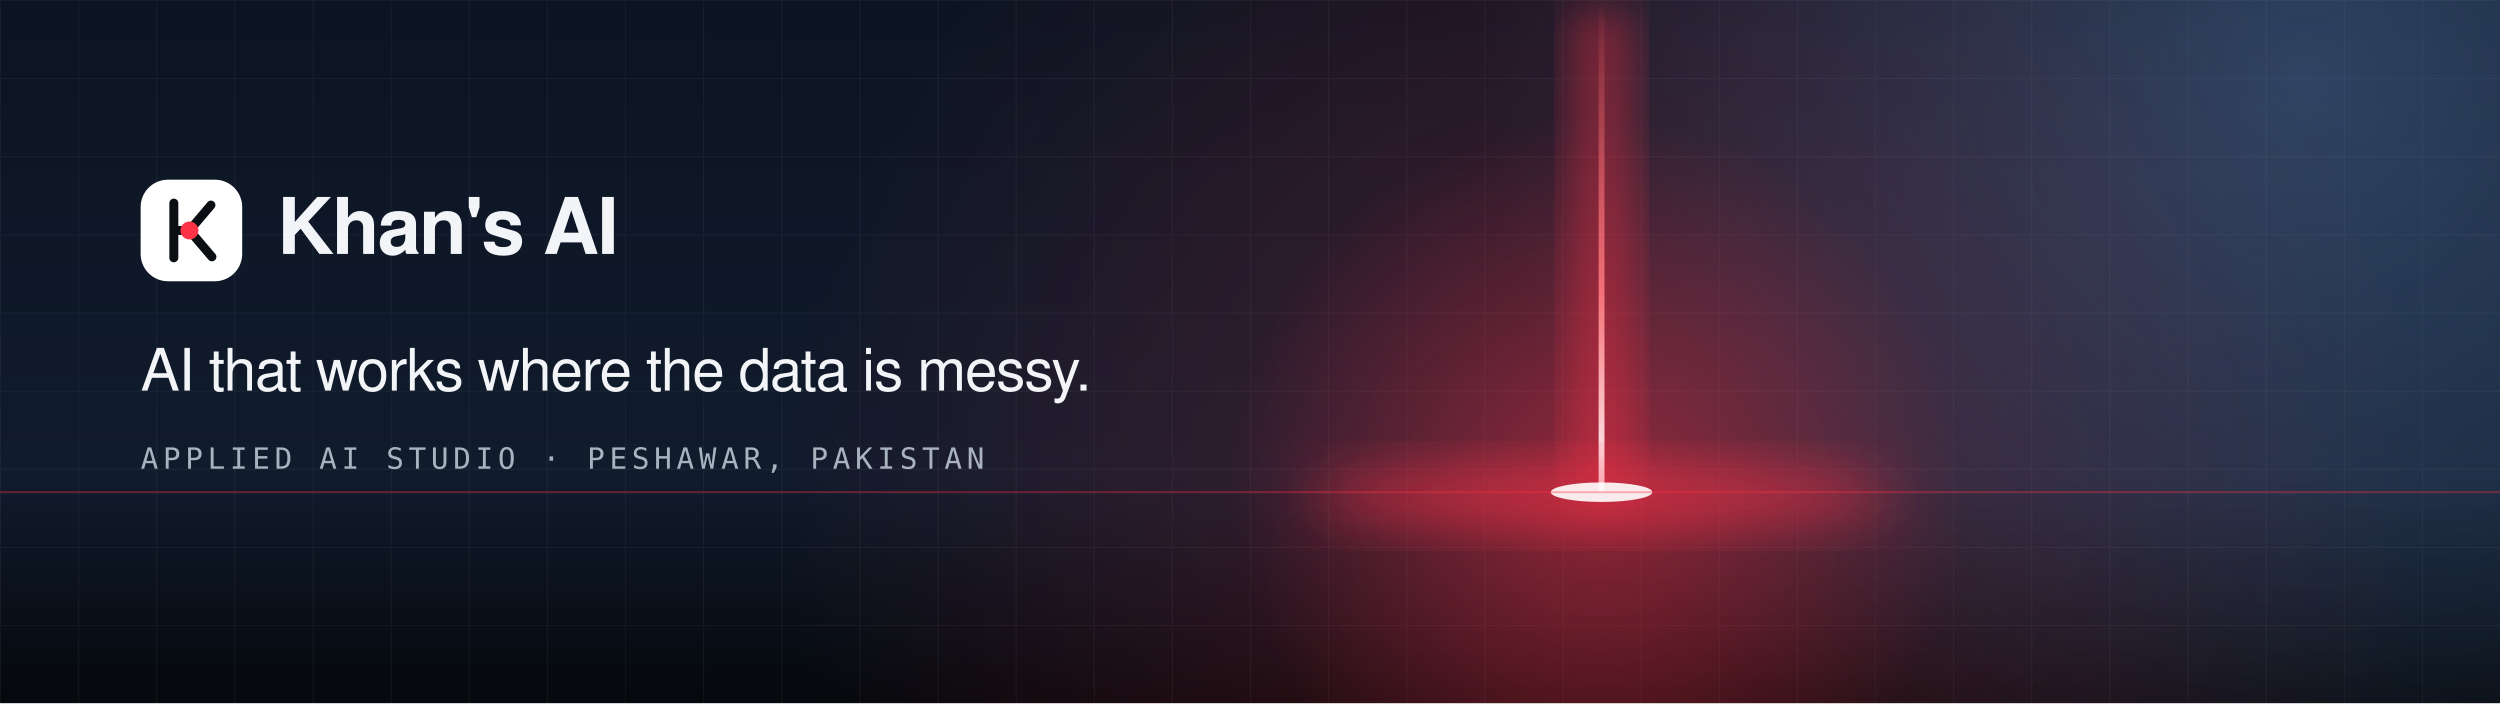
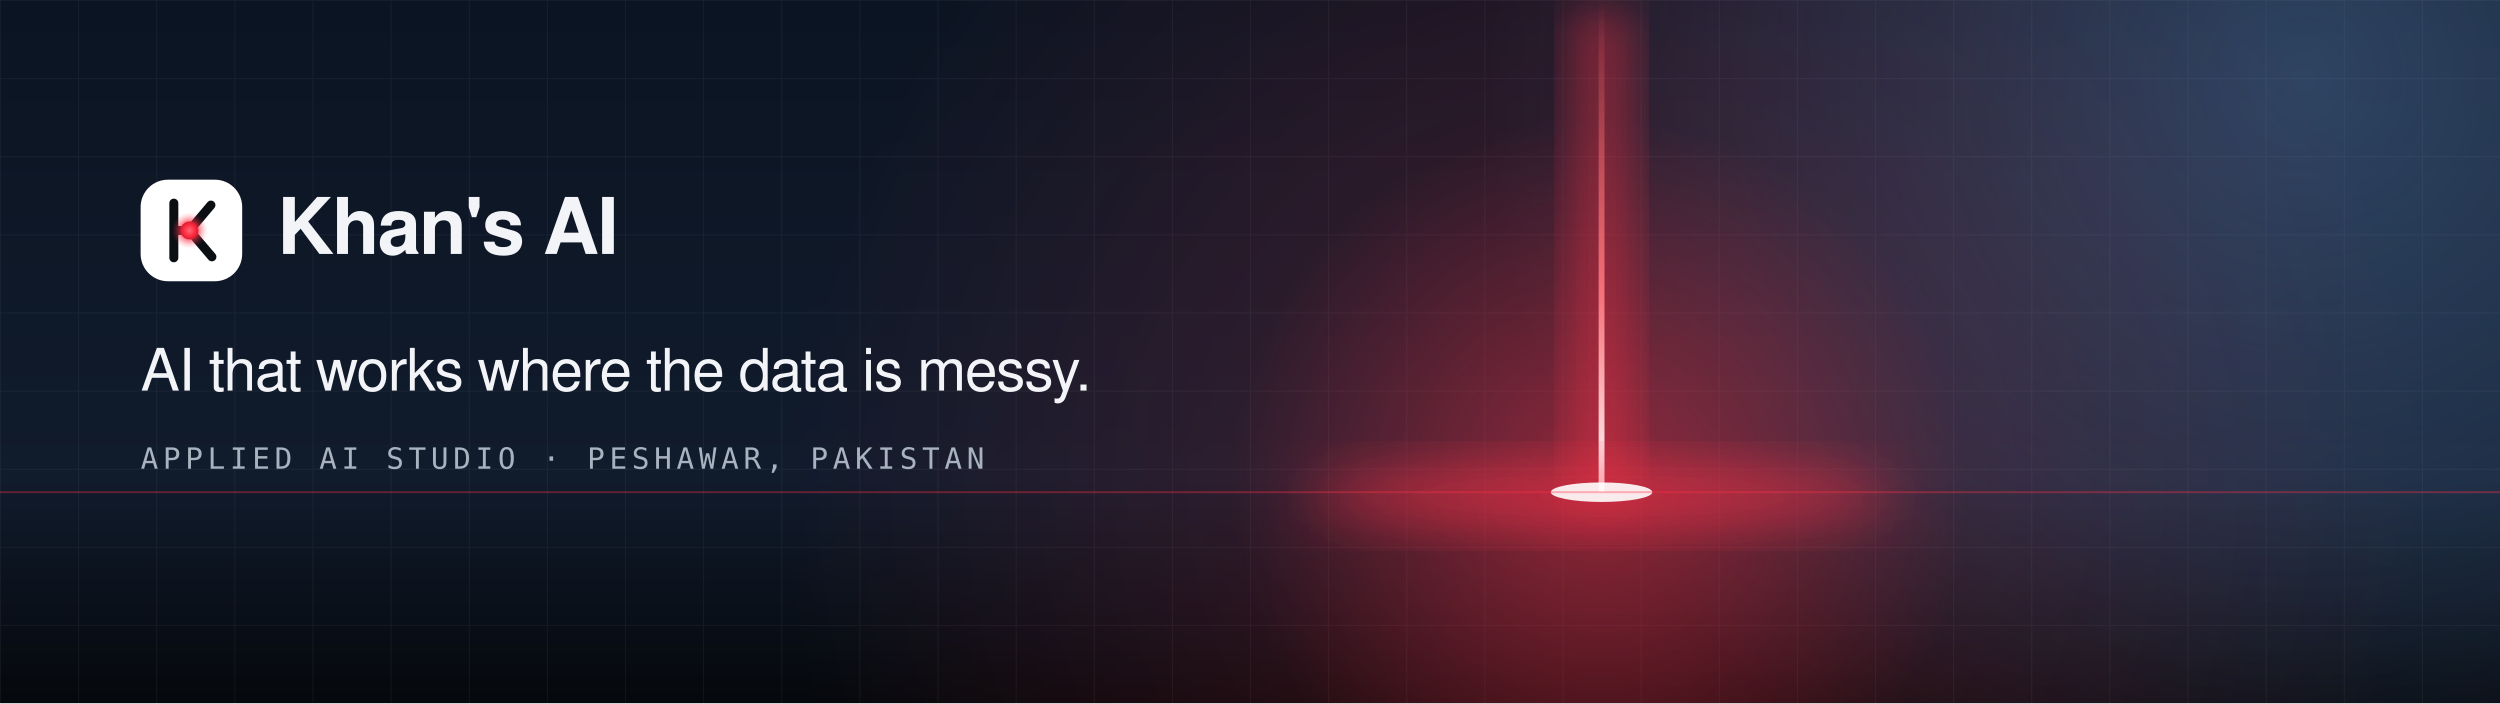
<svg xmlns="http://www.w3.org/2000/svg" width="1280" height="360" viewBox="0 0 1280 360">
  <defs>
    <linearGradient id="sky" x1="0" y1="0" x2="0" y2="1">
      <stop offset="0" stop-color="#0B1422" />
      <stop offset=".68" stop-color="#101B2C" />
      <stop offset="1" stop-color="#05080C" />
    </linearGradient>
    <radialGradient id="glow" cx="820" cy="250" r="420" gradientUnits="userSpaceOnUse">
      <stop offset="0" stop-color="#FF3347" stop-opacity=".55" />
      <stop offset=".45" stop-color="#FF3347" stop-opacity=".12" />
      <stop offset="1" stop-color="#FF3347" stop-opacity="0" />
    </radialGradient>
    <radialGradient id="cool" cx="1180" cy="40" r="420" gradientUnits="userSpaceOnUse">
      <stop offset="0" stop-color="#6E9BD6" stop-opacity=".35" />
      <stop offset="1" stop-color="#6E9BD6" stop-opacity="0" />
    </radialGradient>
    <linearGradient id="beam" x1="0" y1="0" x2="0" y2="1">
      <stop offset="0" stop-color="#FF6B6B" stop-opacity="0" />
      <stop offset=".6" stop-color="#FF7A80" stop-opacity=".9" />
      <stop offset="1" stop-color="#FFFFFF" />
    </linearGradient>
    <filter id="blur" x="-50%" y="-50%" width="200%" height="200%">
      <feGaussianBlur stdDeviation="14" />
    </filter>
    <pattern id="grid" width="40" height="40" patternUnits="userSpaceOnUse">
      <path d="M40 0H0V40" fill="none" stroke="#FFFFFF" stroke-opacity=".045" />
    </pattern>
+     <radialGradient id="khalo" cx="50%" cy="50%" r="50%">
+       <stop offset="0" stop-color="#FF3347" stop-opacity=".85" />
+       <stop offset=".45" stop-color="#FF3347" stop-opacity=".35" />
+       <stop offset="1" stop-color="#FF3347" stop-opacity="0" />
+     </radialGradient>
+     <radialGradient id="kdot" cx="50%" cy="50%" r="50%">
+       <stop offset="0" stop-color="#FF6A76" />
+       <stop offset=".55" stop-color="#FF3347" />
+       <stop offset="1" stop-color="#E0192F" />
+     </radialGradient>
+     <filter id="kblur" x="-100%" y="-100%" width="300%" height="300%">
+       <feGaussianBlur stdDeviation="1.6" />
+     </filter>
  </defs>
  <rect width="1280" height="360" fill="url(#sky)" />
  <rect width="1280" height="360" fill="url(#grid)" />
  <rect width="1280" height="360" fill="url(#cool)" />
  <rect width="1280" height="360" fill="url(#glow)" />
  <rect x="808" y="0" width="24" height="252" fill="#FF3347" opacity=".55" filter="url(#blur)" />
  <rect x="818.5" y="0" width="3" height="252" fill="url(#beam)" />
  <ellipse cx="820" cy="254" rx="150" ry="14" fill="#FF3347" opacity=".6" filter="url(#blur)" />
  <ellipse cx="820" cy="252" rx="26" ry="5" fill="#FFFFFF" opacity=".9" />
  <path d="M0 252 H1280" stroke="#FF3347" stroke-opacity=".35" />
  <g font-family="Segoe UI, Helvetica, Arial, sans-serif" fill="#F2F4F7">
    <rect x="72" y="92" width="52" height="52" rx="14" fill="#FFFFFF" />
    <path d="M89 104v28M108 105l-11 13 11.5 13.5M89 118h8" stroke="#0B0F14" stroke-width="4.6" stroke-linecap="round" stroke-linejoin="round" fill="none" />
-     <circle cx="97" cy="118" r="4.6" fill="#FF3347" />
+     <circle cx="97" cy="118" r="9.2" fill="url(#khalo)" />
+     <circle cx="97" cy="118" r="5.5" fill="#FF3347" opacity=".7" filter="url(#kblur)" />
+     <circle cx="97" cy="118" r="4.6" fill="url(#kdot)" />
    <text x="142" y="130" font-size="40" font-weight="600" letter-spacing="-1">Khan's AI</text>
    <text x="72" y="200" font-size="30" font-weight="500" letter-spacing="-.6">AI that works where the data is messy.</text>
    <text x="72" y="240" font-size="15" fill="#A9B3BF" letter-spacing="2.4" font-family="Consolas, Menlo, monospace">APPLIED AI STUDIO · PESHAWAR, PAKISTAN</text>
  </g>
</svg>
